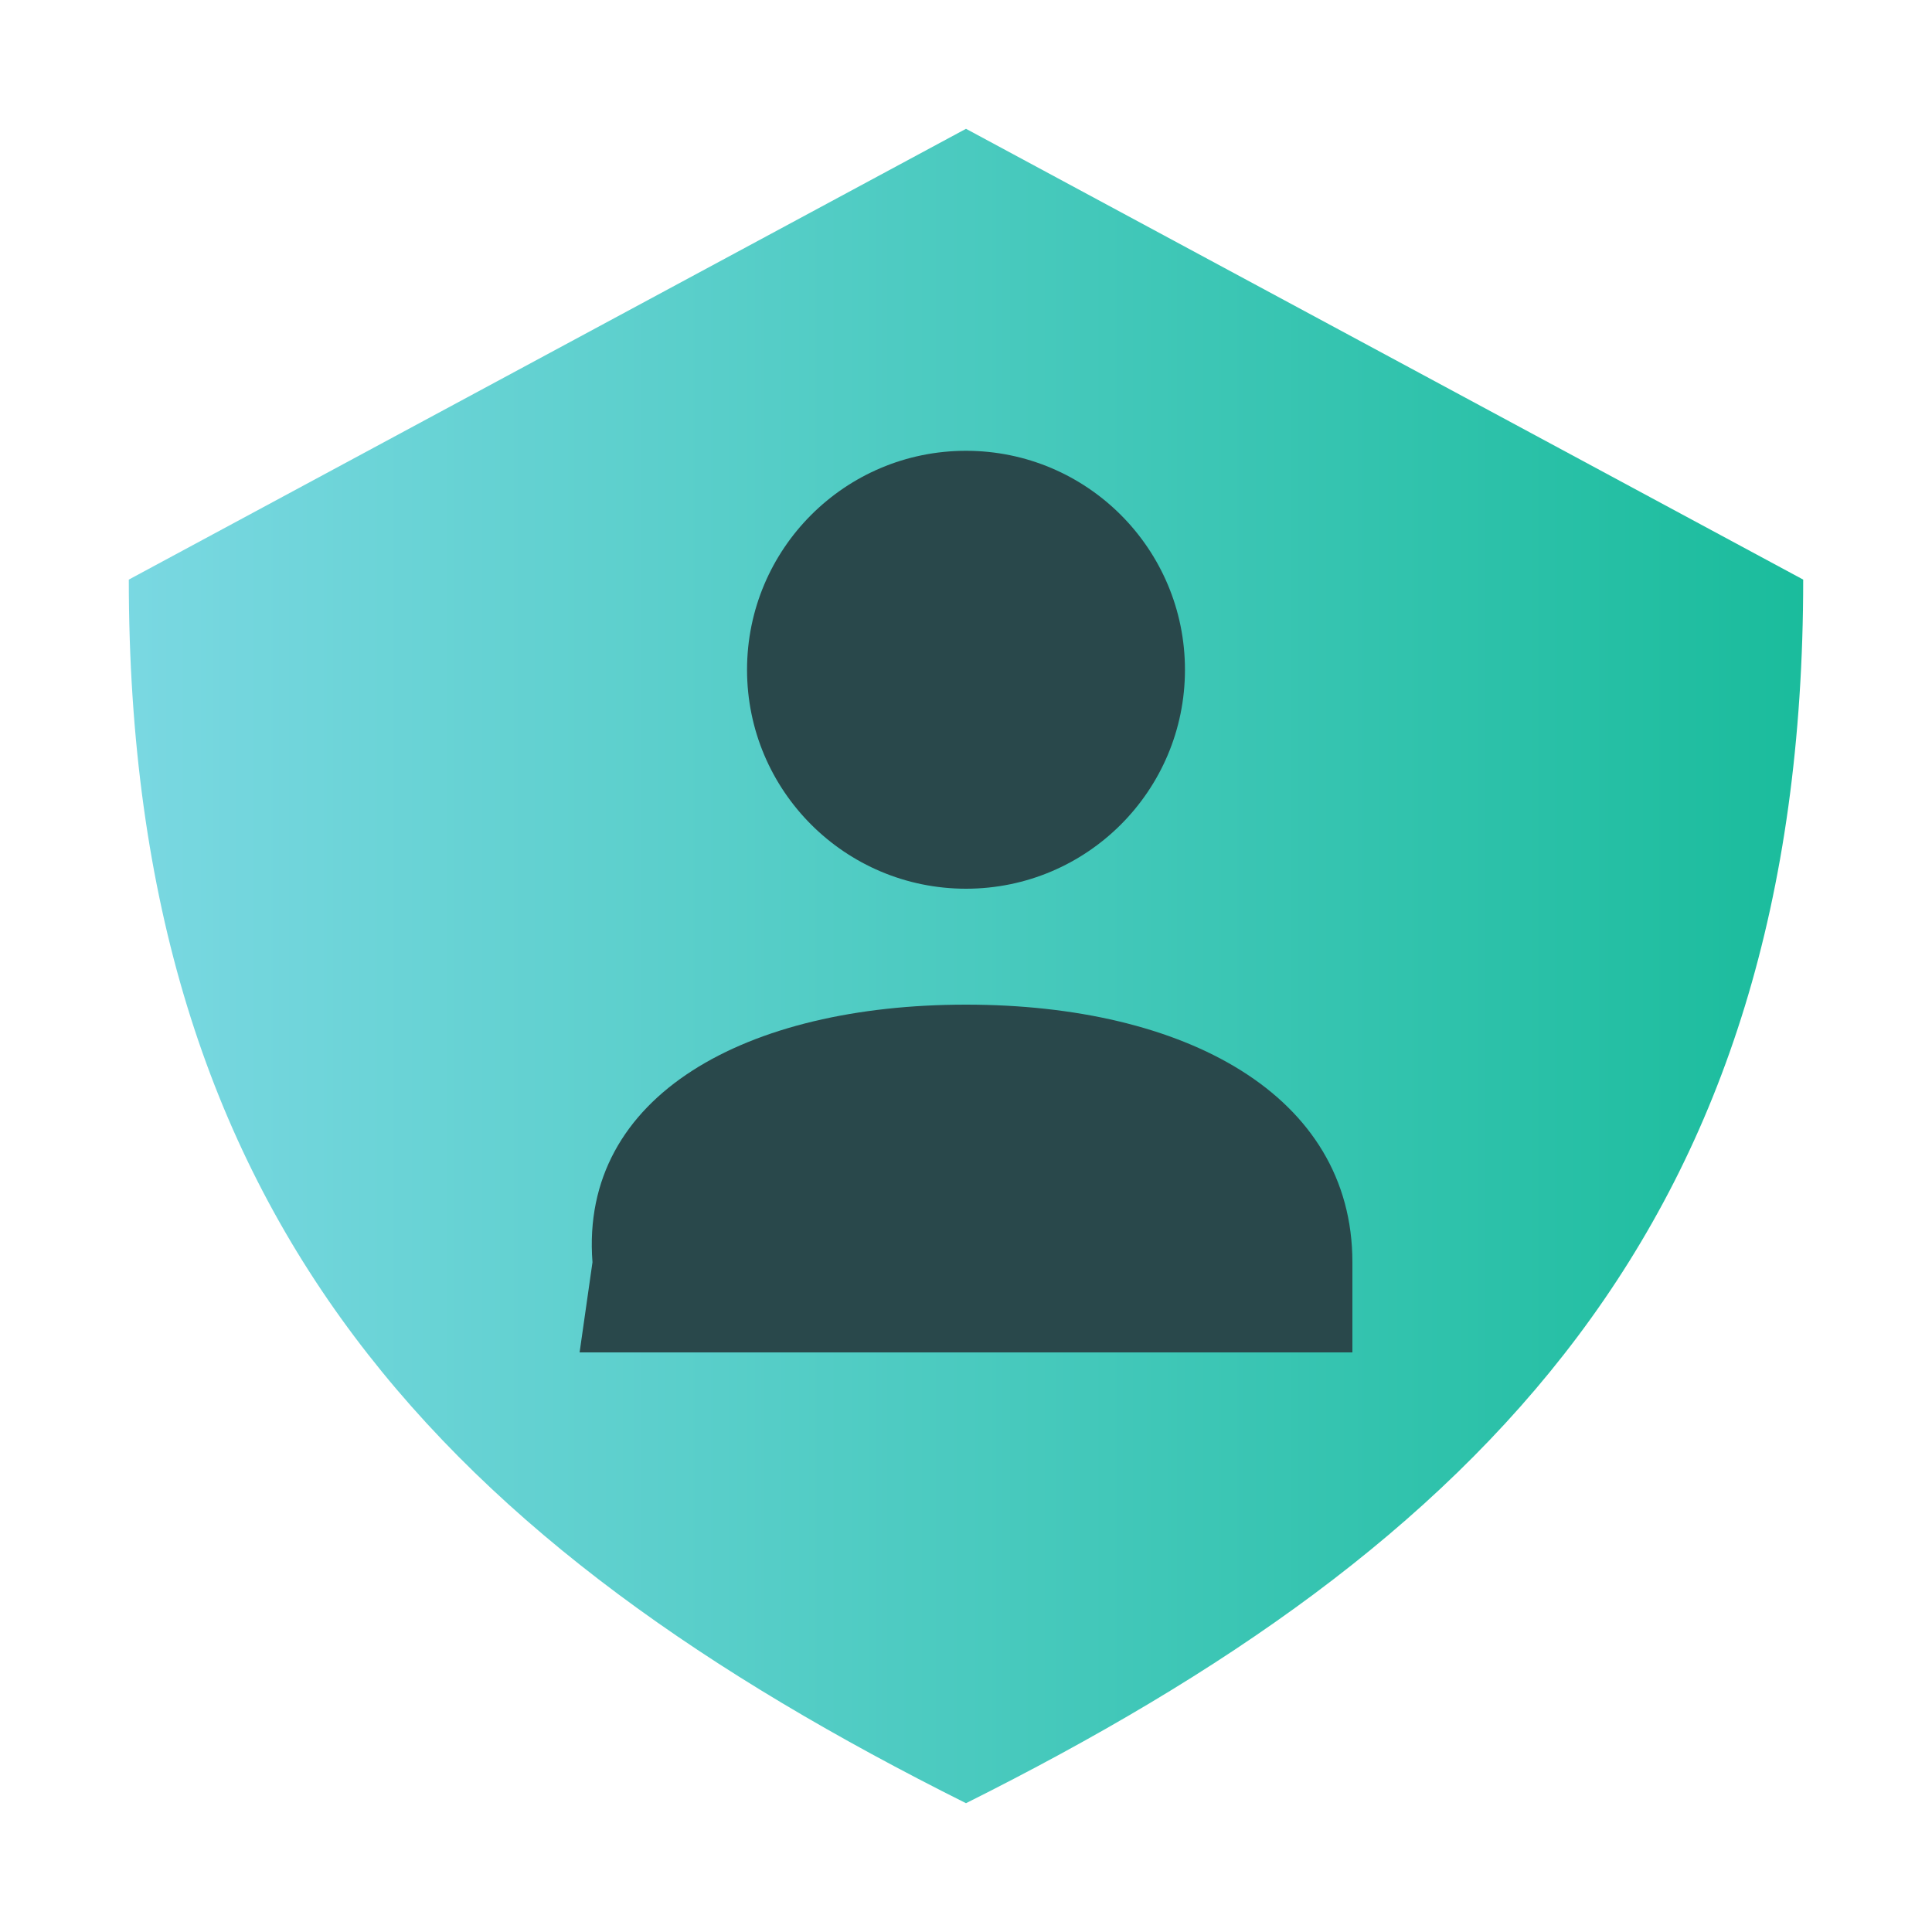
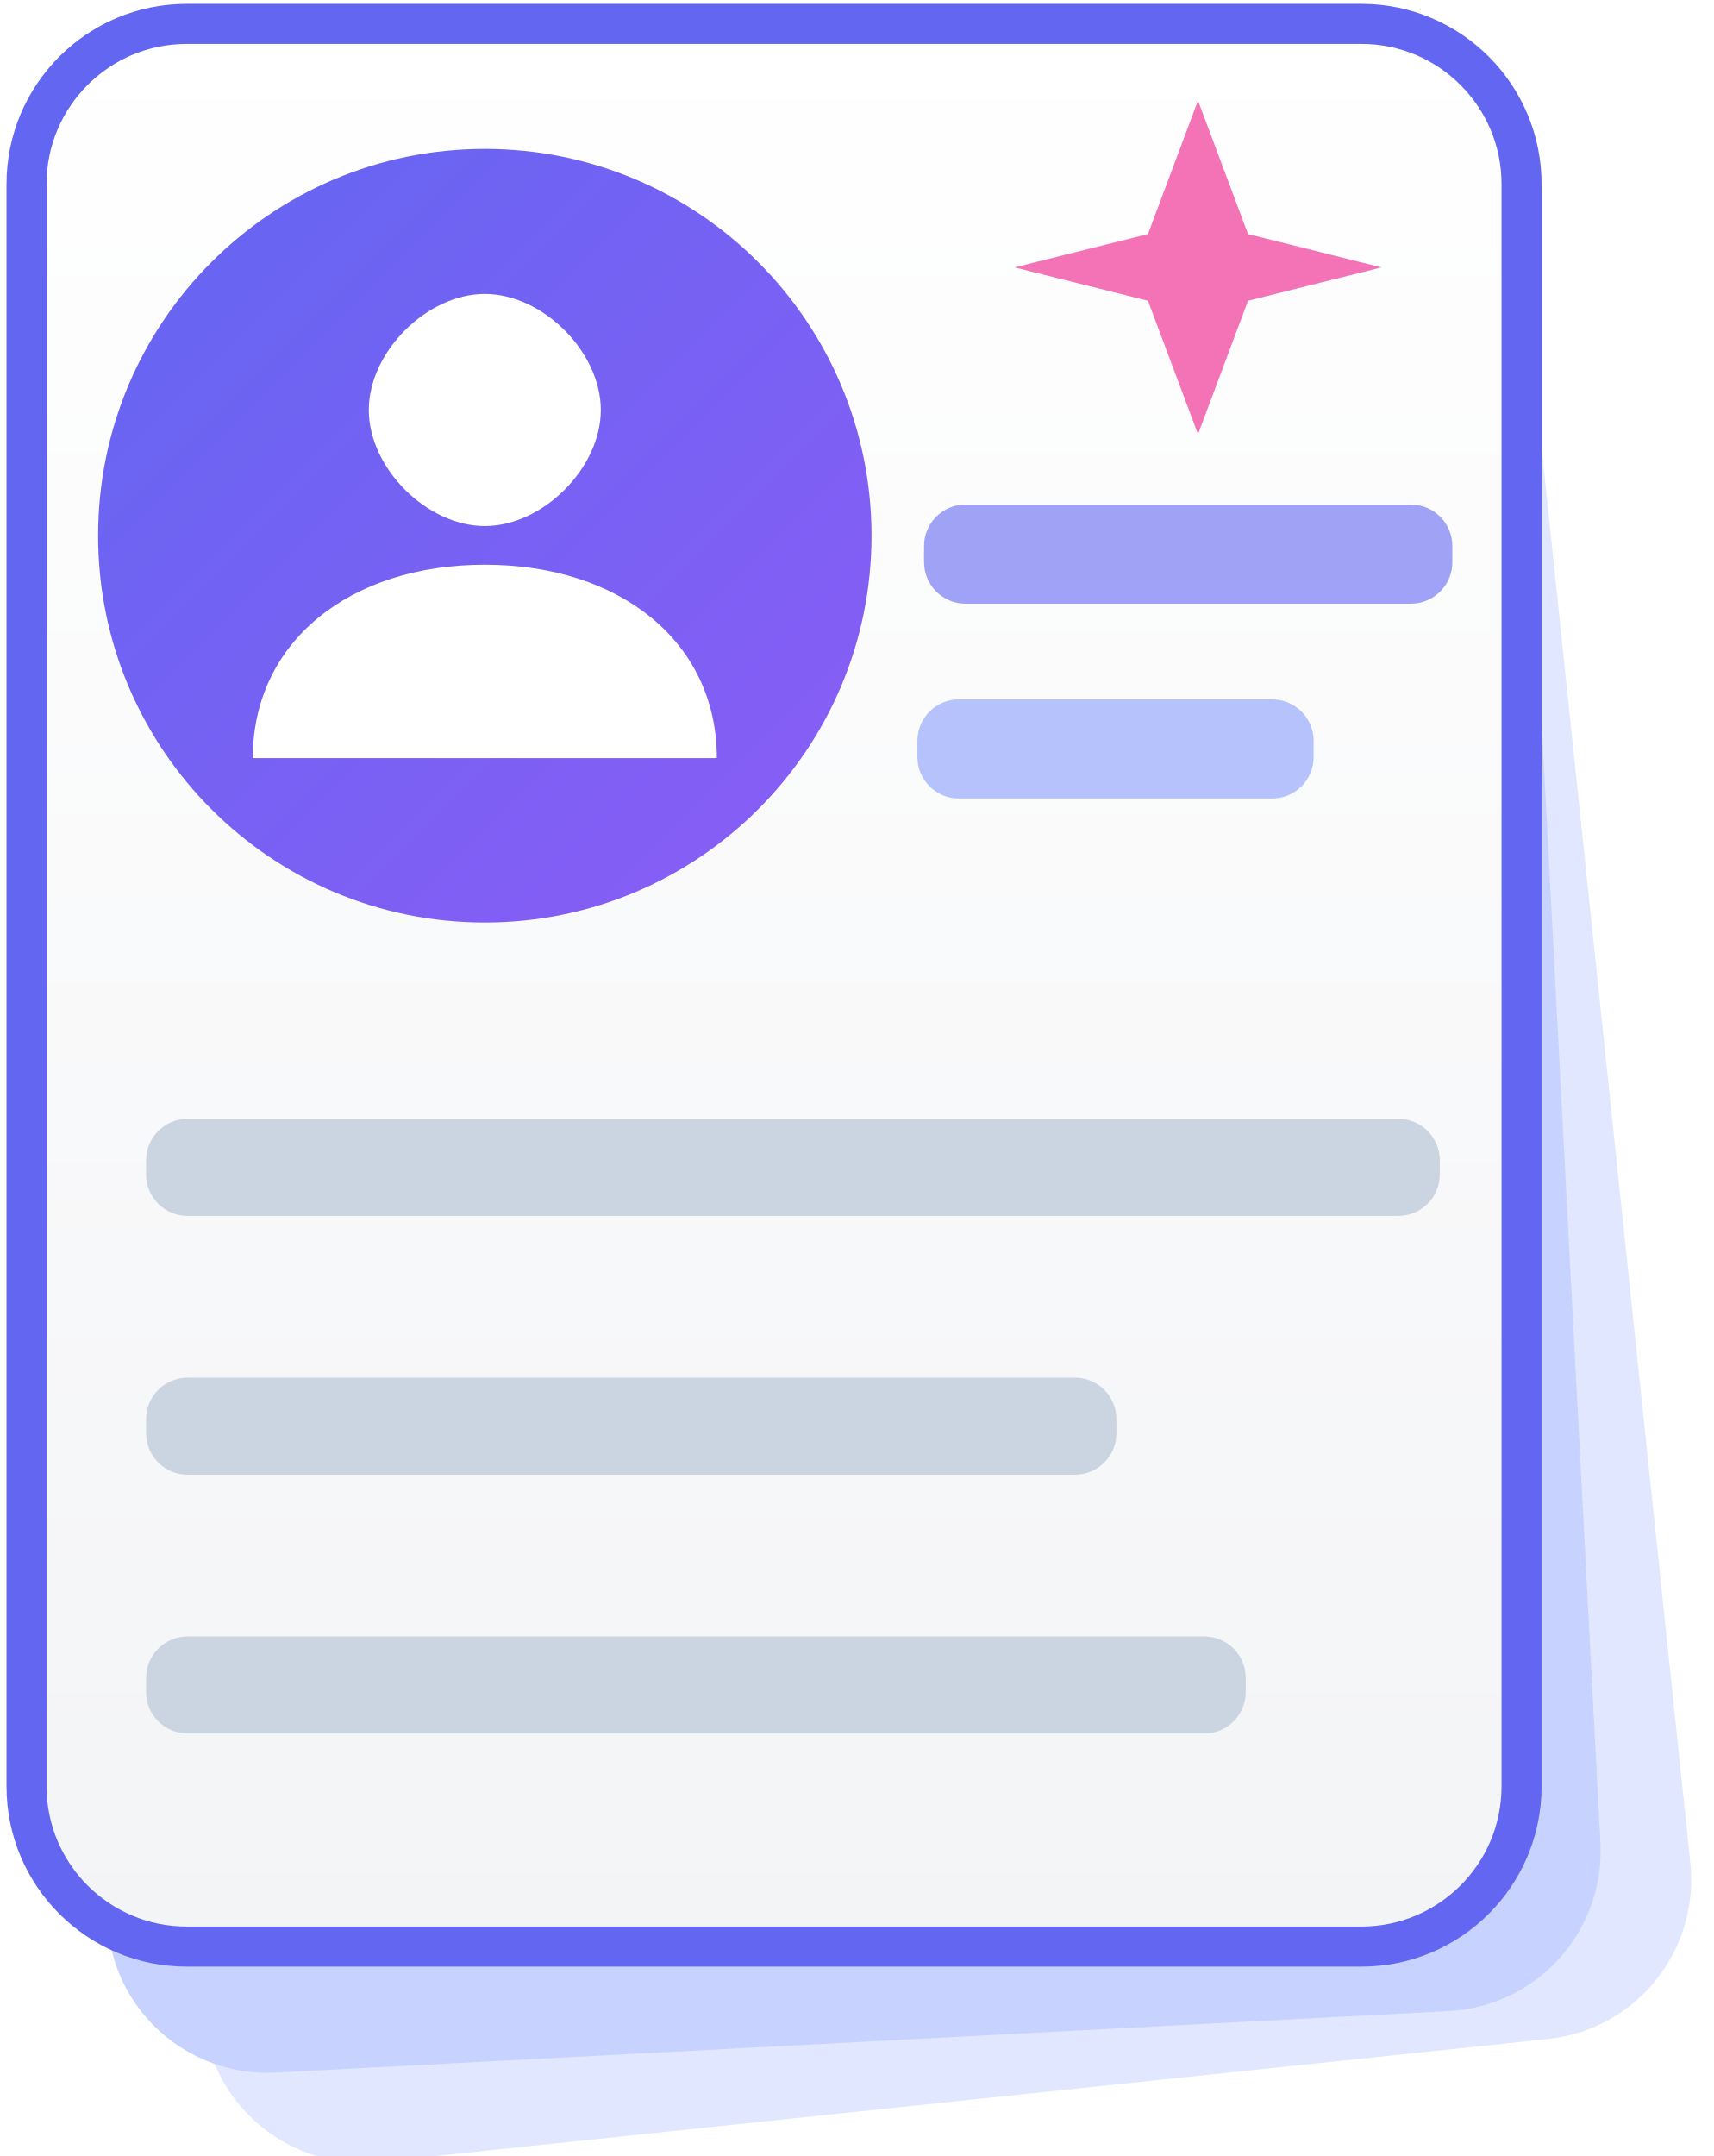
- <svg xmlns="http://www.w3.org/2000/svg" viewBox="0 0 150 150" width="32" height="32">
+ <svg xmlns="http://www.w3.org/2000/svg" version="1.1" width="62" height="78" viewBox="1 9 62 78">
  <defs>
-     <linearGradient id="a" x1="0%" y1="0%" x2="100%" y2="0%">
-       <stop offset="0%" style="stop-color:#7ad8e2;stop-opacity:1" />
-       <stop offset="100%" style="stop-color:#1abc9c;stop-opacity:1" />
+ </defs>
+   <g transform="matrix(0.9609 -0.101 0.101 0.9609 32.2341 50.3983)">
+     <rect transform="translate(0,0)" style="fill: rgb(224,231,255)" x="-28" y="-36" rx="6" ry="6" width="56" height="72" />
+   </g>
+   <g transform="matrix(0.9648 -0.0506 0.0506 0.9648 30.3815 48.1355)">
+     <rect transform="translate(0,0)" style="fill: rgb(199,210,254)" x="-28" y="-36" rx="6" ry="6" width="56" height="72" />
+   </g>
+   <g transform="matrix(0.9661 0 0 0.9661 29.0108 44.6439)">
+     <linearGradient id="SVGID_108" gradientUnits="objectBoundingBox" gradientTransform="matrix(1 0 0 1 0 0)" x1="0" y1="0" x2="0" y2="1">
+       <stop offset="0%" style="stop-color:rgb(255,255,255);stop-opacity: 1" />
+       <stop offset="100%" style="stop-color:rgb(243,244,246);stop-opacity: 1" />
    </linearGradient>
-   </defs>
-   <path d="M75 5 10 40c0 50 25 75 65 95 40-20 65-45 65-95z" fill="url(#a)" transform="translate(0 5)" />
-   <g transform="translate(0 -20)" fill="#29484b">
-     <circle cx="75" cy="72" r="17" />
-     <path d="M46 118c-1-13 12-20 29-20s30 7 30 20v7H45Z" />
+     <rect transform="translate(0,0)" style="stroke: rgb(99,102,241); stroke-width: 1.5; fill: url(#SVGID_108)" x="-28" y="-36" rx="6" ry="6" width="56" height="72" />
  </g>
+   <g transform="matrix(1.3994 0 0 1.3994 18.5443 28.3806)">
+     <linearGradient id="SVGID_109" gradientUnits="objectBoundingBox" gradientTransform="matrix(1 0 0 1 0 0)" x1="0" y1="0" x2="1" y2="1">
+       <stop offset="0%" style="stop-color:rgb(99,102,241);stop-opacity: 1" />
+       <stop offset="100%" style="stop-color:rgb(139,92,246);stop-opacity: 1" />
+     </linearGradient>
+     <circle transform="translate(0,0)" style="fill: url(#SVGID_109)" cx="0" cy="0" r="10" />
+   </g>
+   <path transform="translate(0,0)" style="fill: rgb(255,255,255)" stroke-linecap="round" d="M18.544 19.634C20.643 19.634 22.742 21.734 22.742 23.833 22.742 25.932 20.643 28.031 18.544 28.031 16.445 28.031 14.346 25.932 14.346 23.833 14.346 21.734 16.445 19.634 18.544 19.634Z" />
+   <path transform="translate(0,0)" style="fill: rgb(255,255,255)" stroke-linecap="round" d="M10.148 36.427C10.148 32.229 13.646 29.43 18.544 29.43 23.442 29.43 26.941 32.229 26.941 36.427" />
+   <rect transform="translate(0,0)" style="fill: rgb(99,102,241); opacity: 0.6" x="34.439" y="27.254" rx="1.5" ry="1.5" width="19.118" height="3.585" />
+   <rect transform="translate(0,0)" style="fill: rgb(165,180,252); opacity: 0.8" x="34.198" y="34.303" rx="1.5" ry="1.5" width="14.339" height="3.585" />
+   <rect transform="translate(0,0)" style="fill: rgb(203,213,225)" x="6.287" y="49.478" rx="1.5" ry="1.5" width="46.816" height="3.511" />
+   <rect transform="translate(0,0)" style="fill: rgb(203,213,225)" x="6.288" y="58.841" rx="1.5" ry="1.5" width="35.112" height="3.511" />
+   <rect transform="translate(0,0)" style="fill: rgb(203,213,225)" x="6.287" y="68.204" rx="1.5" ry="1.5" width="39.794" height="3.511" />
+   <path transform="translate(0,0)" style="fill: rgb(244,114,182)" stroke-linecap="round" d="M44.353 12.64L46.163 17.468 50.991 18.674 46.163 19.881 44.353 24.709 42.542 19.881 37.715 18.674 42.542 17.468 44.353 12.64Z" />
</svg>
